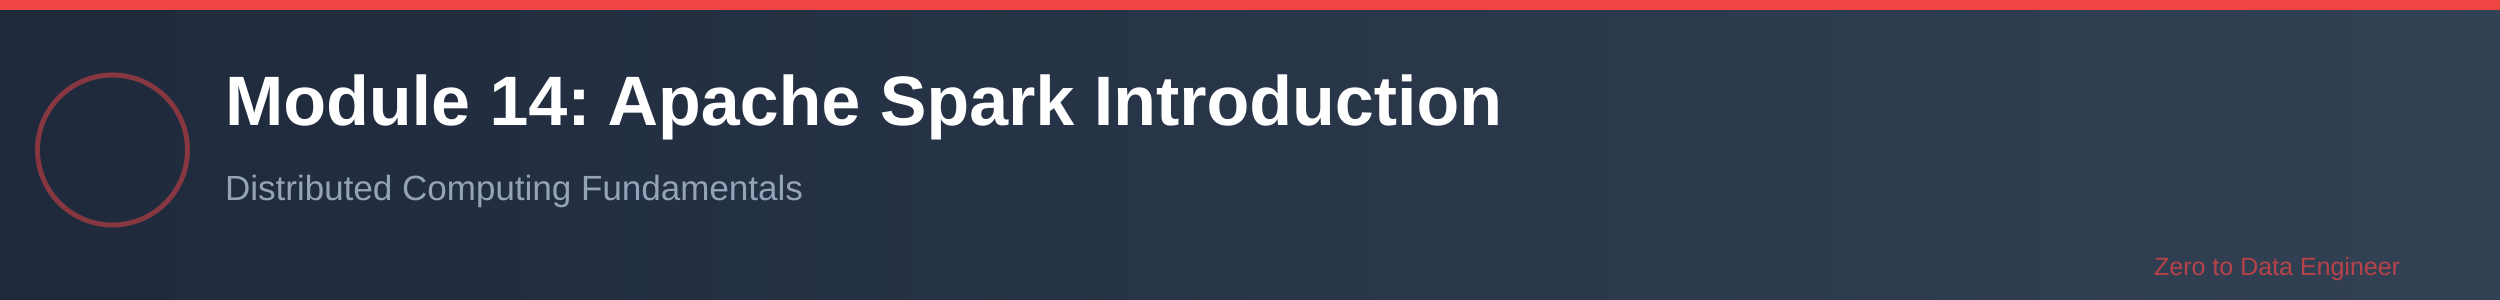
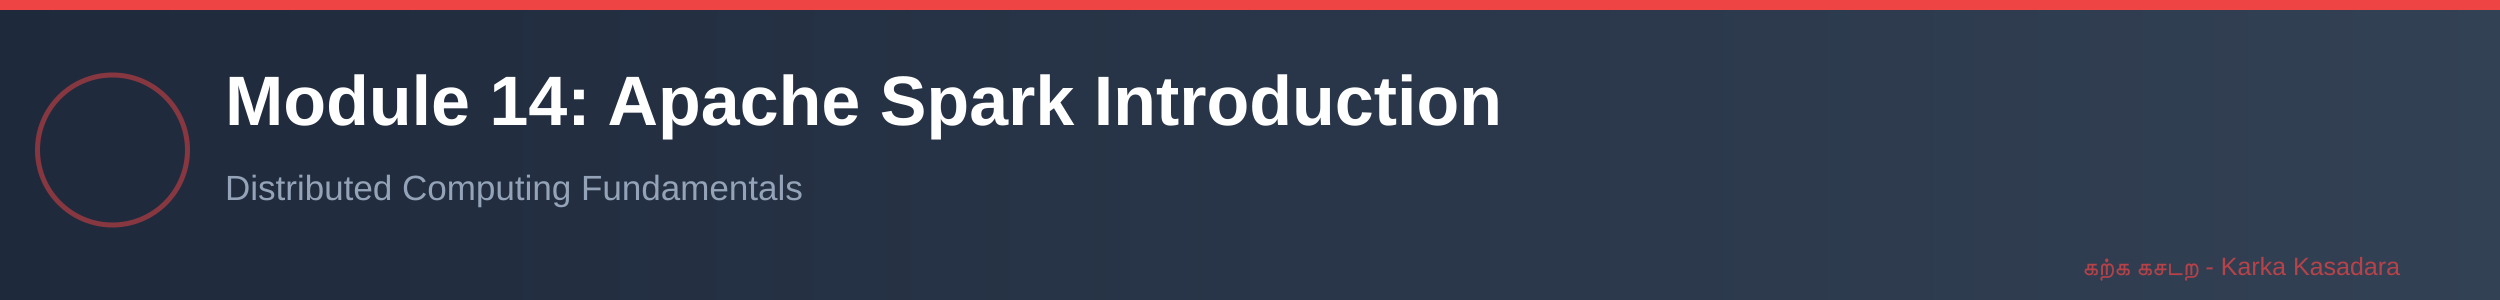
<svg xmlns="http://www.w3.org/2000/svg" width="1000" height="120">
  <defs>
    <linearGradient id="grad14" x1="0%" y1="0%" x2="100%" y2="0%">
      <stop offset="0%" style="stop-color:#1e293b" />
      <stop offset="100%" style="stop-color:#334155" />
    </linearGradient>
  </defs>
  <rect width="1000" height="120" fill="url(#grad14)" />
  <rect x="0" y="0" width="1000" height="4" fill="#ef4444" />
  <circle cx="45" cy="60" r="30" fill="none" stroke="#ef4444" stroke-width="2" opacity="0.5" />
  <text x="90" y="50" font-family="Segoe UI, Arial, sans-serif" font-size="28" font-weight="700" fill="#ffffff">Module 14: Apache Spark Introduction</text>
  <text x="90" y="80" font-family="Segoe UI, Arial, sans-serif" font-size="14" fill="#94a3b8">Distributed Computing Fundamentals</text>
-   <text x="960" y="110" font-family="Arial, sans-serif" font-size="10" fill="#ef4444" text-anchor="end" opacity="0.7">Zero to Data Engineer</text>
+   <text x="960" y="110" font-family="Arial, sans-serif" font-size="10" fill="#ef4444" text-anchor="end" opacity="0.7">கற்க கசடற - Karka Kasadara</text>
</svg>
